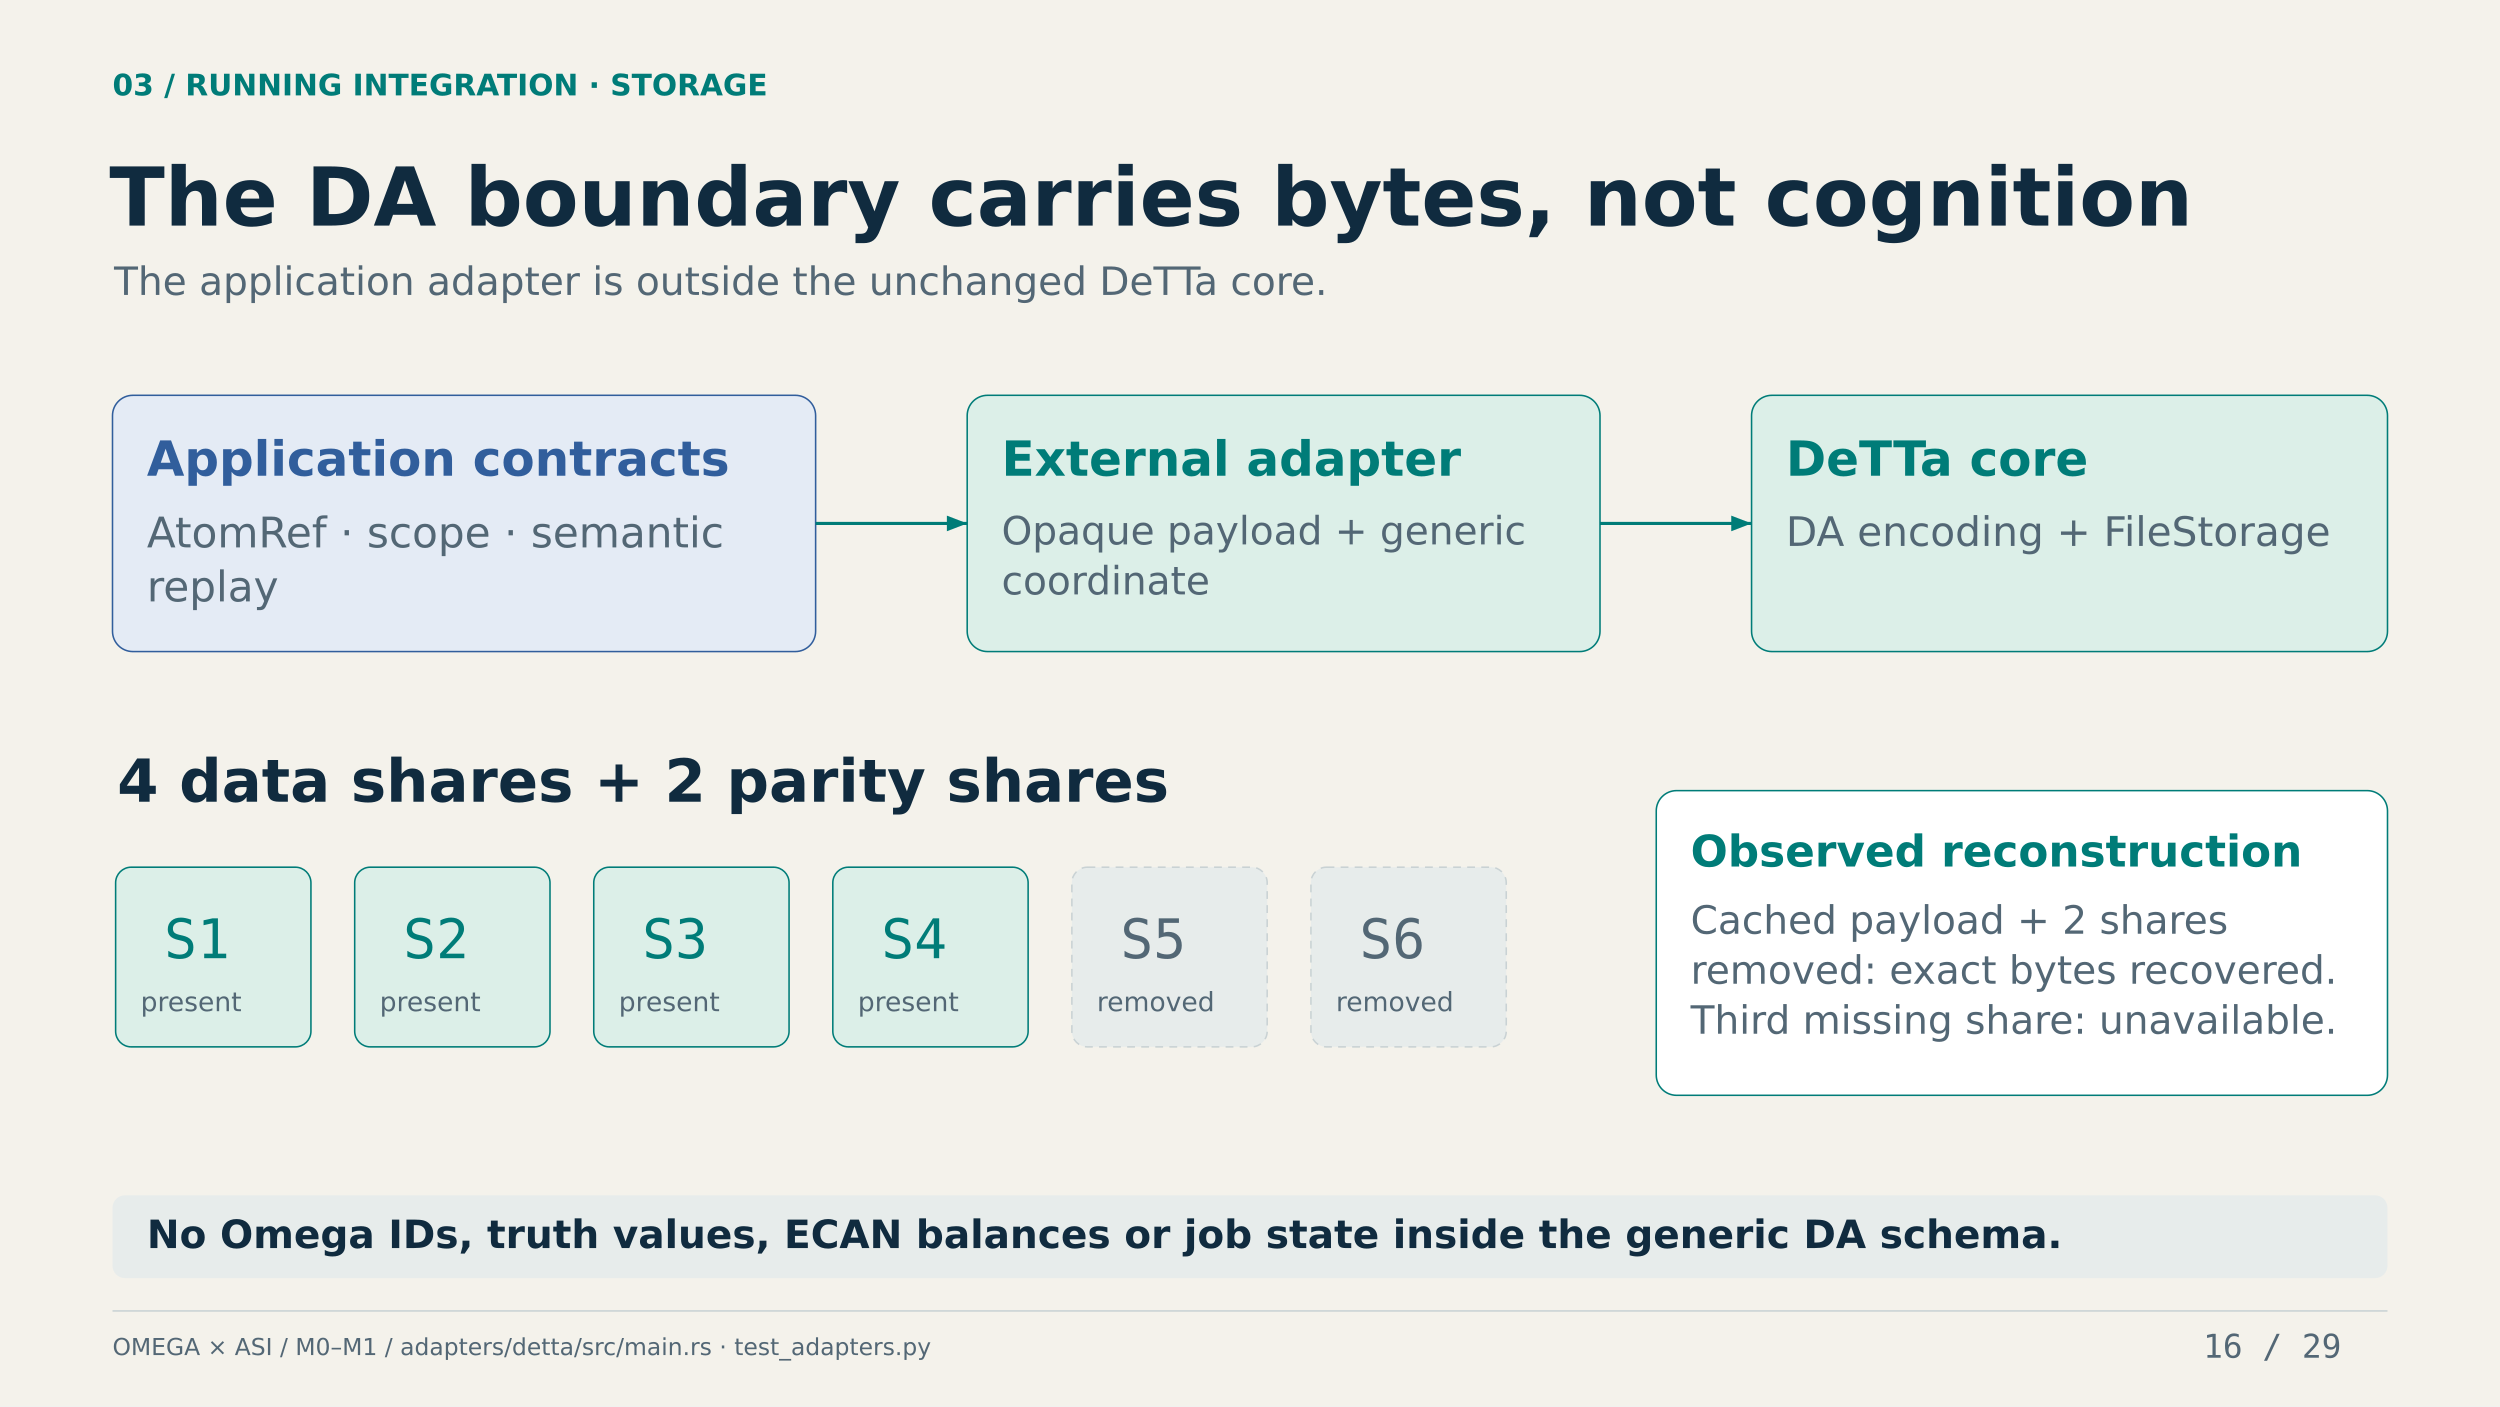
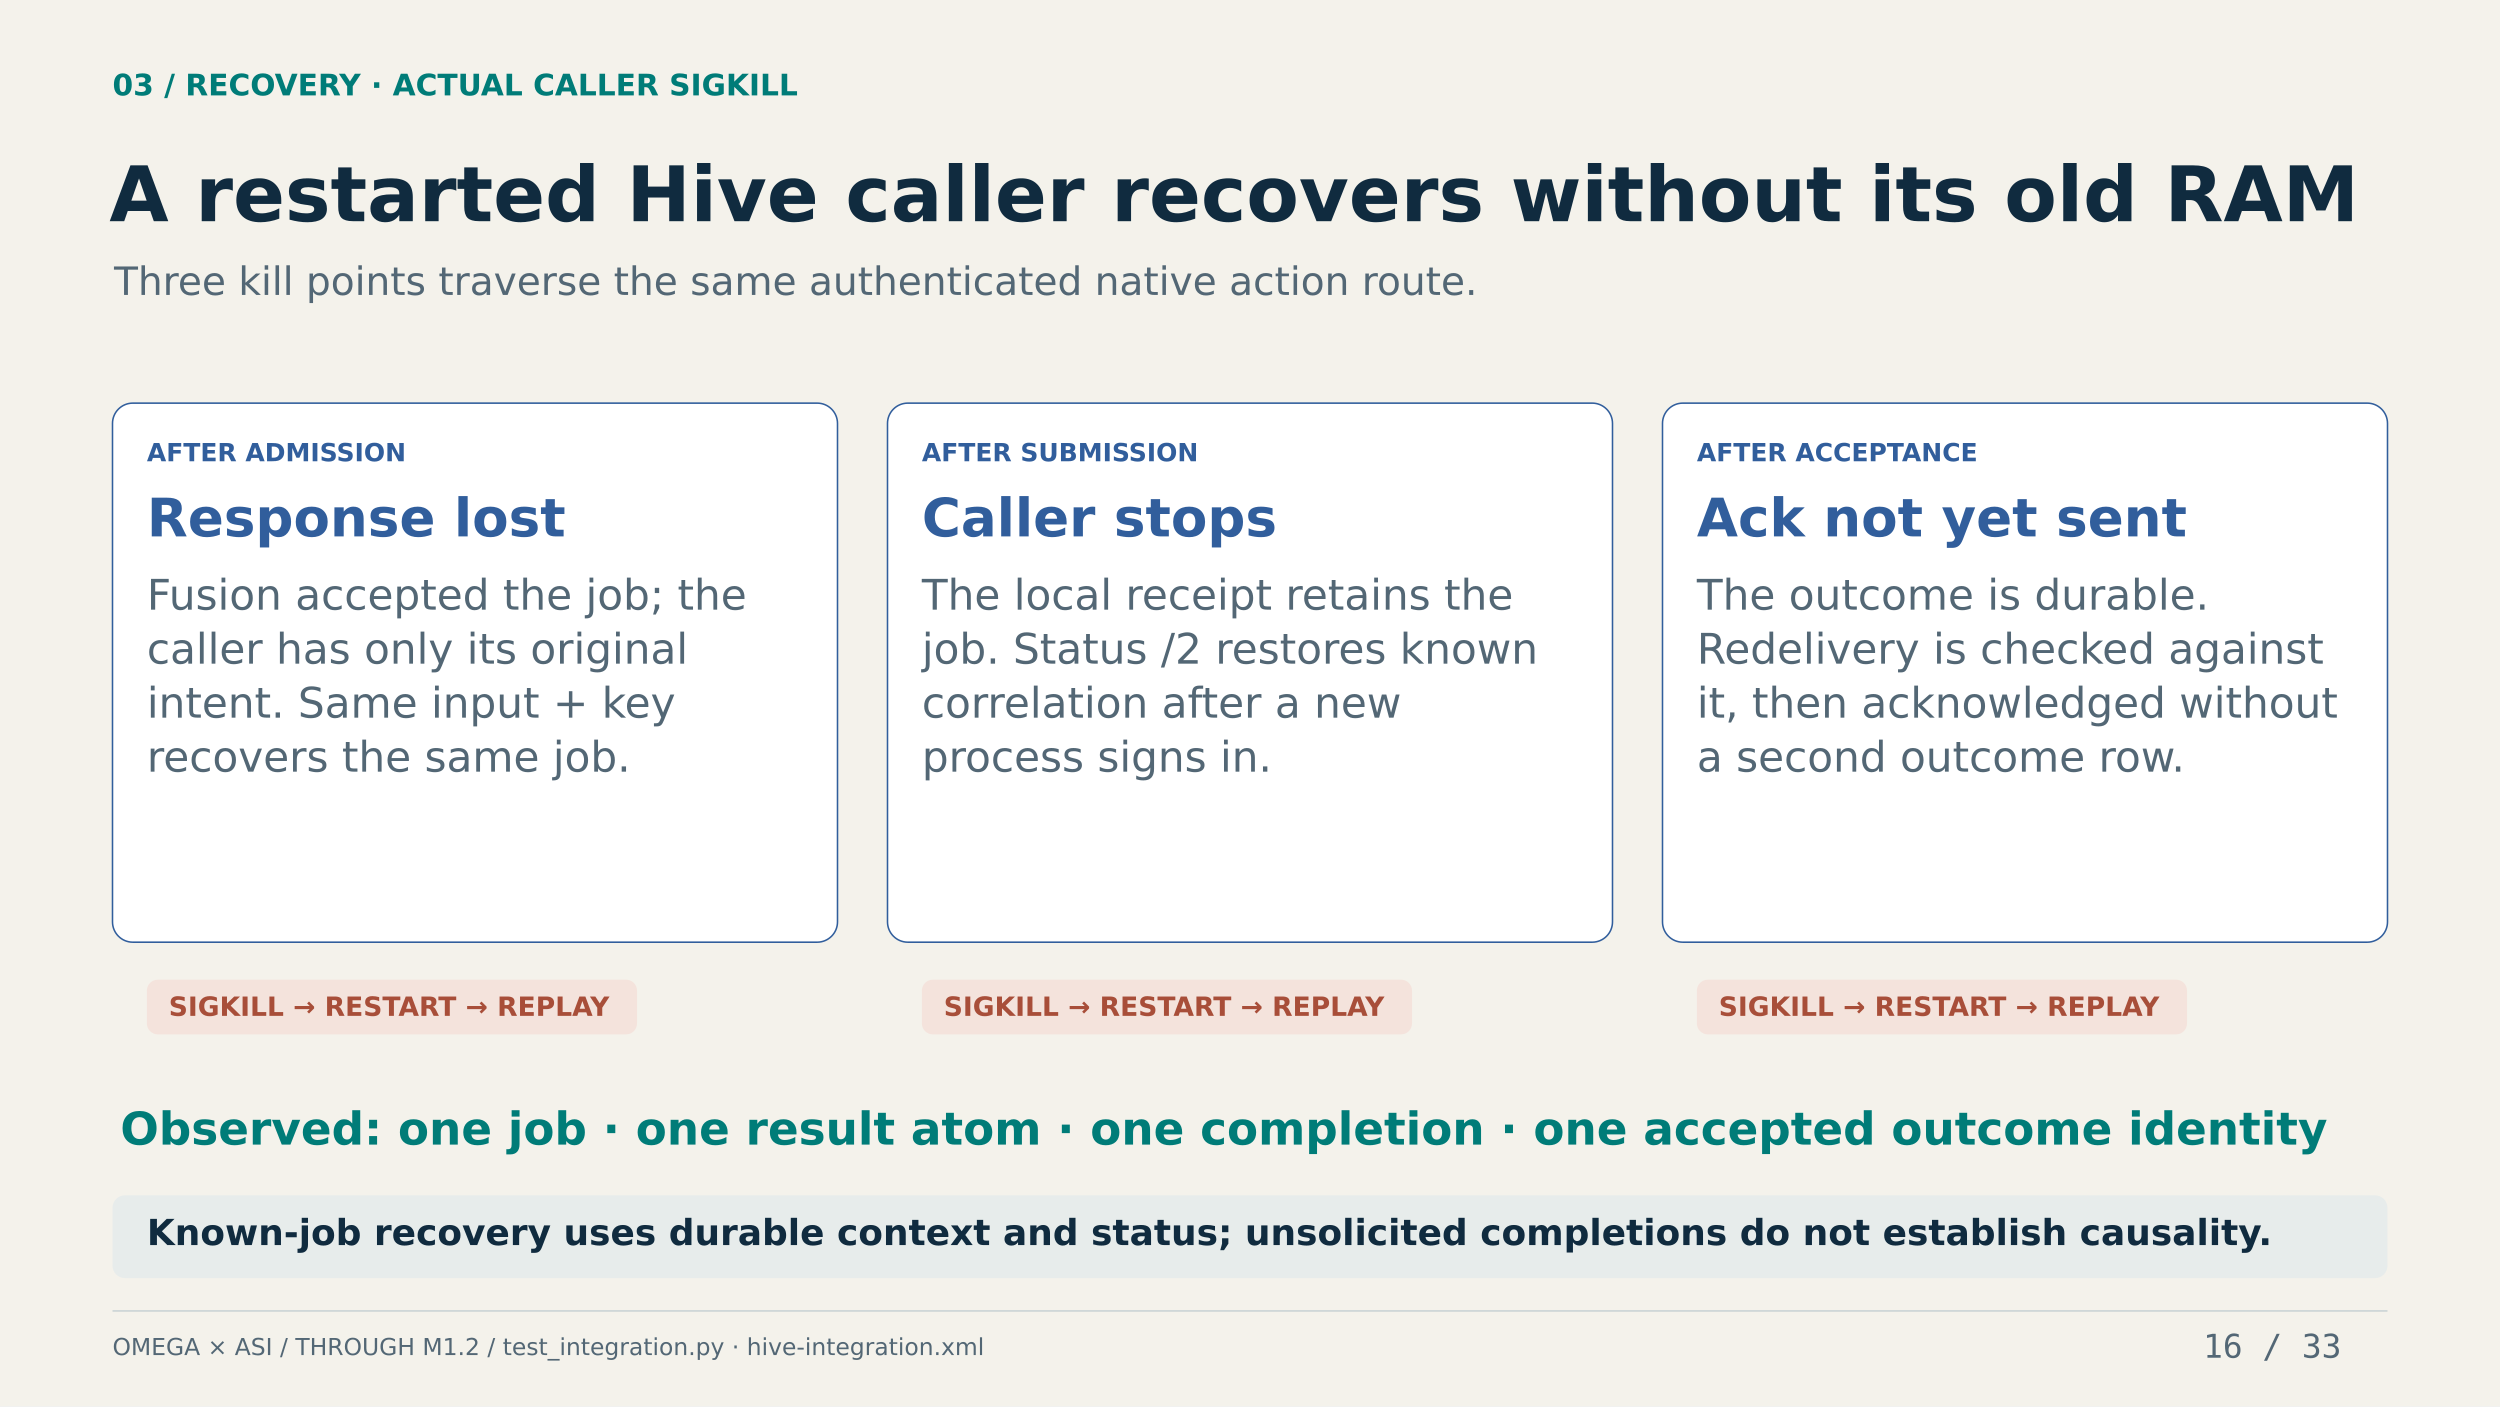
<svg xmlns="http://www.w3.org/2000/svg" width="1600" height="900" viewBox="0 0 1600 900" role="img" aria-labelledby="title desc">
  <rect width="1600" height="900" fill="#F4F2EB" />
-   <text x="72" y="61.05" font-family="DejaVu Sans" font-size="19" font-weight="700" fill="#007C78">03 / RUNNING INTEGRATION · STORAGE</text>
-   <text x="70" y="144.4" font-family="DejaVu Sans" font-size="52" font-weight="700" fill="#102B3F">The DA boundary carries bytes, not cognition</text>
-   <text x="73" y="188.75" font-family="DejaVu Sans" font-size="25" font-weight="400" fill="#536775">The application adapter is outside the unchanged DeTTa core.</text>
-   <rect x="72" y="253" width="450" height="164" rx="13" fill="#E4EBF5" stroke="#315E9C" />
-   <text x="94" y="304.45" font-family="DejaVu Sans" font-size="31" font-weight="700" fill="#315E9C">Application contracts</text>
-   <text x="94" y="350.33" font-family="DejaVu Sans" font-size="27" font-weight="400" fill="#536775">AtomRef · scope · semantic</text>
-   <text x="94" y="384.89" font-family="DejaVu Sans" font-size="27" font-weight="400" fill="#536775">replay</text>
-   <rect x="619" y="253" width="405" height="164" rx="13" fill="#DCEFE8" stroke="#007C78" />
-   <text x="641" y="304.45" font-family="DejaVu Sans" font-size="31" font-weight="700" fill="#007C78">External adapter</text>
-   <text x="641" y="348.43" font-family="DejaVu Sans" font-size="25" font-weight="400" fill="#536775">Opaque payload + generic</text>
-   <text x="641" y="380.43" font-family="DejaVu Sans" font-size="25" font-weight="400" fill="#536775">coordinate</text>
-   <rect x="1121" y="253" width="407" height="164" rx="13" fill="#DCEFE8" stroke="#007C78" />
-   <text x="1143" y="304.45" font-family="DejaVu Sans" font-size="31" font-weight="700" fill="#007C78">DeTTa core</text>
-   <text x="1143" y="349.38" font-family="DejaVu Sans" font-size="26" font-weight="400" fill="#536775">DA encoding + FileStorage</text>
-   <line x1="522" y1="335" x2="619" y2="335" stroke="#007C78" stroke-width="2" />
-   <polygon points="619,335 606.0,330.0 606.0,340.0" fill="#007C78" />
-   <line x1="1024" y1="335" x2="1121" y2="335" stroke="#007C78" stroke-width="2" />
-   <polygon points="1121,335 1108.0,330.0 1108.0,340.0" fill="#007C78" />
-   <text x="75" y="513.1" font-family="DejaVu Sans" font-size="38" font-weight="700" fill="#102B3F">4 data shares + 2 parity shares</text>
-   <rect x="74" y="555" width="125" height="115" rx="10" fill="#DCEFE8" stroke="#007C78" />
-   <text x="105" y="613.25" font-family="DejaVu Sans Mono" font-size="35" font-weight="400" fill="#007C78">S1</text>
-   <text x="90" y="647.15" font-family="DejaVu Sans" font-size="17" font-weight="400" fill="#536775">present</text>
-   <rect x="227" y="555" width="125" height="115" rx="10" fill="#DCEFE8" stroke="#007C78" />
-   <text x="258" y="613.25" font-family="DejaVu Sans Mono" font-size="35" font-weight="400" fill="#007C78">S2</text>
-   <text x="243" y="647.15" font-family="DejaVu Sans" font-size="17" font-weight="400" fill="#536775">present</text>
-   <rect x="380" y="555" width="125" height="115" rx="10" fill="#DCEFE8" stroke="#007C78" />
-   <text x="411" y="613.25" font-family="DejaVu Sans Mono" font-size="35" font-weight="400" fill="#007C78">S3</text>
-   <text x="396" y="647.15" font-family="DejaVu Sans" font-size="17" font-weight="400" fill="#536775">present</text>
-   <rect x="533" y="555" width="125" height="115" rx="10" fill="#DCEFE8" stroke="#007C78" />
-   <text x="564" y="613.25" font-family="DejaVu Sans Mono" font-size="35" font-weight="400" fill="#007C78">S4</text>
-   <text x="549" y="647.15" font-family="DejaVu Sans" font-size="17" font-weight="400" fill="#536775">present</text>
-   <rect x="686" y="555" width="125" height="115" rx="10" fill="#E7ECEB" stroke="#C9D2D4" stroke-dasharray="5 4" />
-   <text x="717" y="613.25" font-family="DejaVu Sans Mono" font-size="35" font-weight="400" fill="#536775">S5</text>
-   <text x="702" y="647.15" font-family="DejaVu Sans" font-size="17" font-weight="400" fill="#536775">removed</text>
-   <rect x="839" y="555" width="125" height="115" rx="10" fill="#E7ECEB" stroke="#C9D2D4" stroke-dasharray="5 4" />
-   <text x="870" y="613.25" font-family="DejaVu Sans Mono" font-size="35" font-weight="400" fill="#536775">S6</text>
-   <text x="855" y="647.15" font-family="DejaVu Sans" font-size="17" font-weight="400" fill="#536775">removed</text>
-   <rect x="1060" y="506" width="468" height="195" rx="13" fill="#FFFFFF" stroke="#007C78" />
-   <text x="1082" y="554.6" font-family="DejaVu Sans" font-size="28" font-weight="700" fill="#007C78">Observed reconstruction</text>
-   <text x="1082" y="597.59" font-family="DejaVu Sans" font-size="25" font-weight="400" fill="#536775">Cached payload + 2 shares</text>
-   <text x="1082" y="629.59" font-family="DejaVu Sans" font-size="25" font-weight="400" fill="#536775">removed: exact bytes recovered.</text>
-   <text x="1082" y="661.59" font-family="DejaVu Sans" font-size="25" font-weight="400" fill="#536775">Third missing share: unavailable.</text>
+   <text x="72" y="61.05" font-family="DejaVu Sans" font-size="19" font-weight="700" fill="#007C78">03 / RECOVERY · ACTUAL CALLER SIGKILL</text>
+   <text x="70" y="141.55" font-family="DejaVu Sans" font-size="49" font-weight="700" fill="#102B3F">A restarted Hive caller recovers without its old RAM</text>
+   <text x="73" y="188.75" font-family="DejaVu Sans" font-size="25" font-weight="400" fill="#536775">Three kill points traverse the same authenticated native action route.</text>
+   <rect x="72" y="258" width="464" height="345" rx="13" fill="#FFFFFF" stroke="#315E9C" />
+   <text x="94" y="295.2" font-family="DejaVu Sans" font-size="16" font-weight="700" fill="#315E9C">AFTER ADMISSION</text>
+   <text x="94" y="343.3" font-family="DejaVu Sans" font-size="34" font-weight="700" fill="#315E9C">Response lost</text>
+   <text x="94" y="390.17" font-family="DejaVu Sans" font-size="27" font-weight="400" fill="#536775">Fusion accepted the job; the</text>
+   <text x="94" y="424.73" font-family="DejaVu Sans" font-size="27" font-weight="400" fill="#536775">caller has only its original</text>
+   <text x="94" y="459.29" font-family="DejaVu Sans" font-size="27" font-weight="400" fill="#536775">intent. Same input + key</text>
+   <text x="94" y="493.85" font-family="DejaVu Sans" font-size="27" font-weight="400" fill="#536775">recovers the same job.</text>
+   <rect x="94" y="627" width="313.696" height="35" rx="7" fill="#F4E3DC" />
+   <text x="108" y="650.15" font-family="DejaVu Sans" font-size="17" font-weight="700" fill="#A84E39">SIGKILL → RESTART → REPLAY</text>
+   <rect x="568" y="258" width="464" height="345" rx="13" fill="#FFFFFF" stroke="#315E9C" />
+   <text x="590" y="295.2" font-family="DejaVu Sans" font-size="16" font-weight="700" fill="#315E9C">AFTER SUBMISSION</text>
+   <text x="590" y="343.3" font-family="DejaVu Sans" font-size="34" font-weight="700" fill="#315E9C">Caller stops</text>
+   <text x="590" y="390.17" font-family="DejaVu Sans" font-size="27" font-weight="400" fill="#536775">The local receipt retains the</text>
+   <text x="590" y="424.73" font-family="DejaVu Sans" font-size="27" font-weight="400" fill="#536775">job. Status /2 restores known</text>
+   <text x="590" y="459.29" font-family="DejaVu Sans" font-size="27" font-weight="400" fill="#536775">correlation after a new</text>
+   <text x="590" y="493.85" font-family="DejaVu Sans" font-size="27" font-weight="400" fill="#536775">process signs in.</text>
+   <rect x="590" y="627" width="313.696" height="35" rx="7" fill="#F4E3DC" />
+   <text x="604" y="650.15" font-family="DejaVu Sans" font-size="17" font-weight="700" fill="#A84E39">SIGKILL → RESTART → REPLAY</text>
+   <rect x="1064" y="258" width="464" height="345" rx="13" fill="#FFFFFF" stroke="#315E9C" />
+   <text x="1086" y="295.2" font-family="DejaVu Sans" font-size="16" font-weight="700" fill="#315E9C">AFTER ACCEPTANCE</text>
+   <text x="1086" y="343.3" font-family="DejaVu Sans" font-size="34" font-weight="700" fill="#315E9C">Ack not yet sent</text>
+   <text x="1086" y="390.17" font-family="DejaVu Sans" font-size="27" font-weight="400" fill="#536775">The outcome is durable.</text>
+   <text x="1086" y="424.73" font-family="DejaVu Sans" font-size="27" font-weight="400" fill="#536775">Redelivery is checked against</text>
+   <text x="1086" y="459.29" font-family="DejaVu Sans" font-size="27" font-weight="400" fill="#536775">it, then acknowledged without</text>
+   <text x="1086" y="493.85" font-family="DejaVu Sans" font-size="27" font-weight="400" fill="#536775">a second outcome row.</text>
+   <rect x="1086" y="627" width="313.696" height="35" rx="7" fill="#F4E3DC" />
+   <text x="1100" y="650.15" font-family="DejaVu Sans" font-size="17" font-weight="700" fill="#A84E39">SIGKILL → RESTART → REPLAY</text>
+   <text x="77" y="732.55" font-family="DejaVu Sans" font-size="29" font-weight="700" fill="#007C78">Observed: one job · one result atom · one completion · one accepted outcome identity</text>
  <rect x="72" y="765" width="1456" height="53" rx="8" fill="#E7ECEB" />
-   <text x="94" y="798.75" font-family="DejaVu Sans" font-size="25" font-weight="700" fill="#102B3F">No Omega IDs, truth values, ECAN balances or job state inside the generic DA schema.</text>
+   <text x="94" y="796.85" font-family="DejaVu Sans" font-size="23" font-weight="700" fill="#102B3F">Known-job recovery uses durable context and status; unsolicited completions do not establish causality.</text>
  <line x1="72" y1="839" x2="1528" y2="839" stroke="#C9D2D4" stroke-width="1" />
-   <text x="72" y="867.25" font-family="DejaVu Sans" font-size="15" font-weight="400" fill="#536775">OMEGA × ASI / M0–M1 / adapters/detta/src/main.rs · test_adapters.py</text>
-   <text x="1410" y="868.95" font-family="DejaVu Sans Mono" font-size="21" font-weight="400" fill="#536775">16 / 29</text>
+   <text x="72" y="867.25" font-family="DejaVu Sans" font-size="15" font-weight="400" fill="#536775">OMEGA × ASI / THROUGH M1.2 / test_integration.py · hive-integration.xml</text>
+   <text x="1410" y="868.95" font-family="DejaVu Sans Mono" font-size="21" font-weight="400" fill="#536775">16 / 33</text>
</svg>
